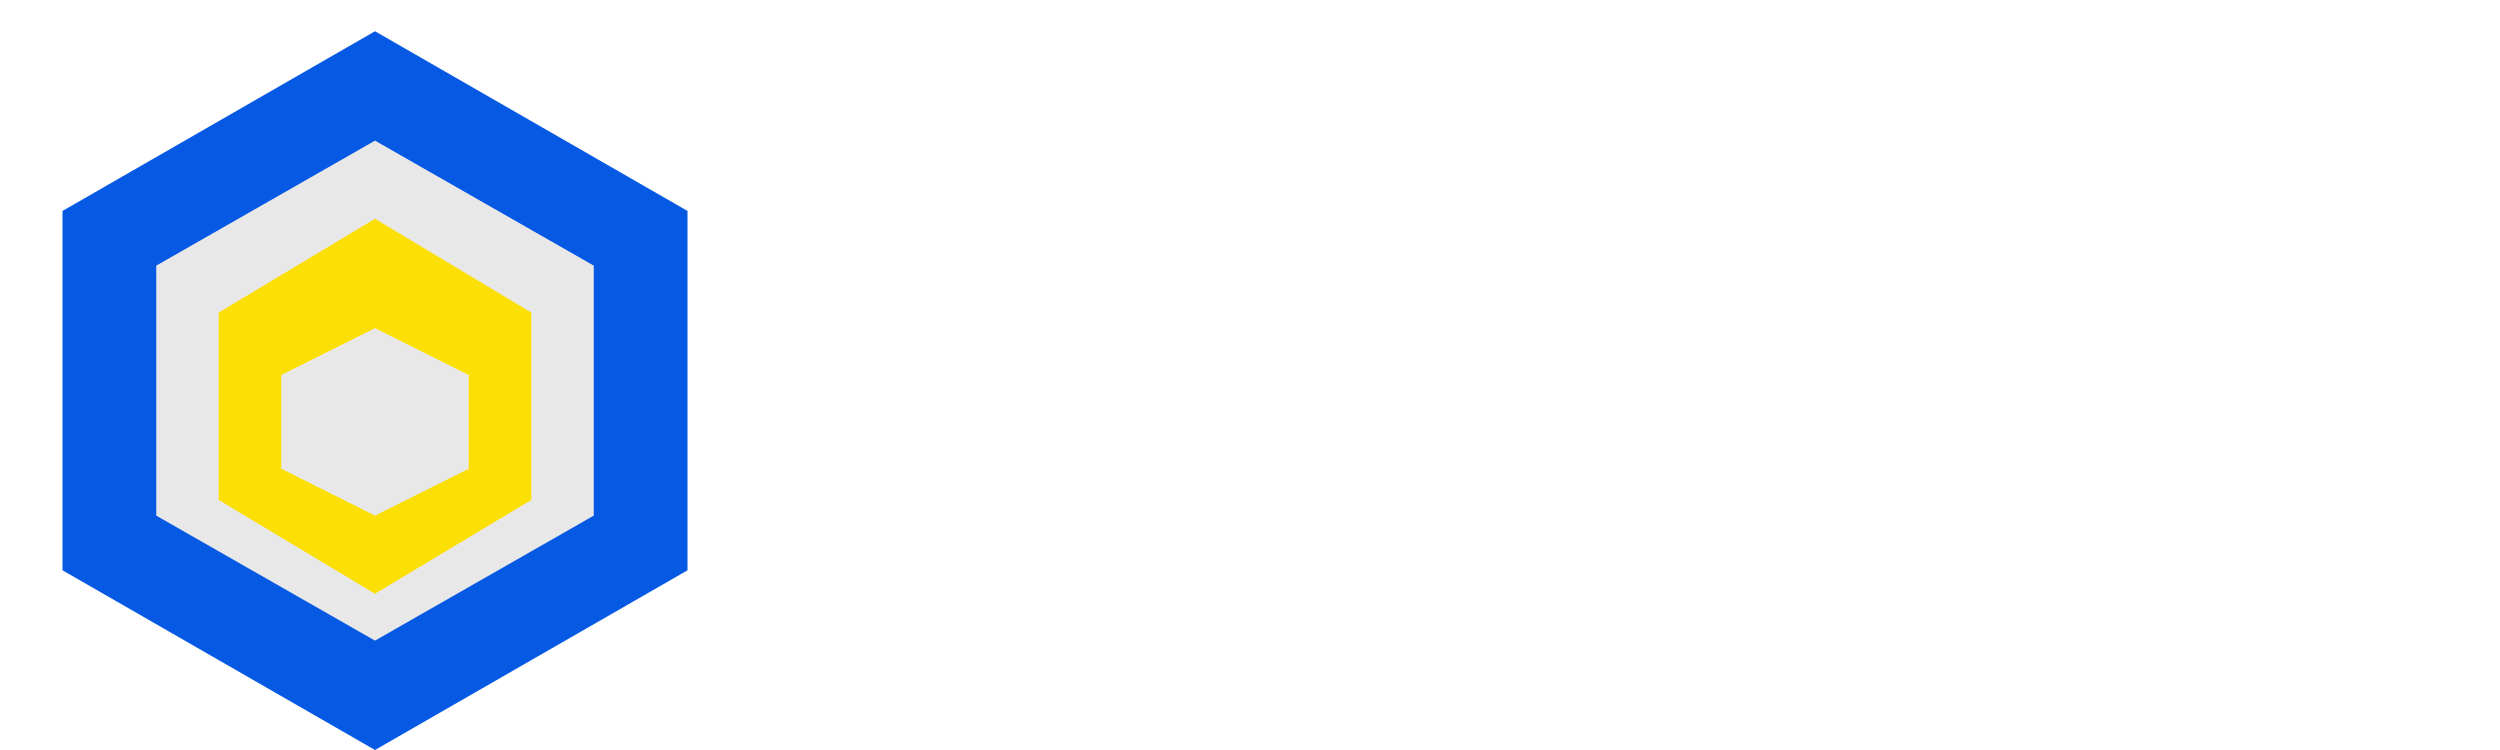
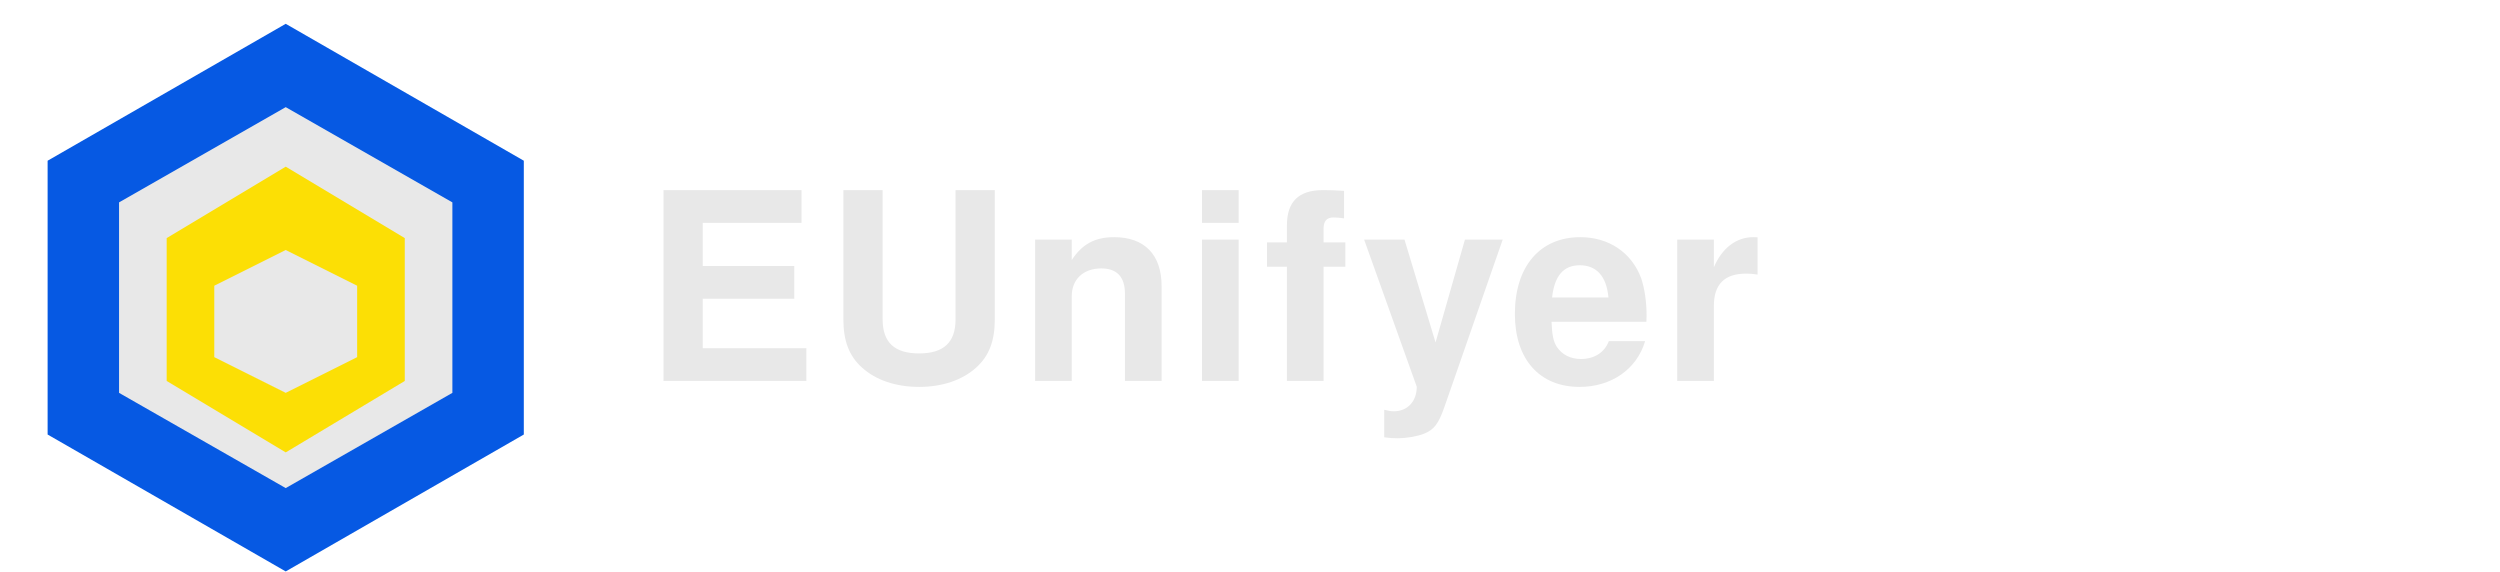
- <svg xmlns="http://www.w3.org/2000/svg" width="160" height="48" viewBox="0 0 160 48">
+ <svg xmlns="http://www.w3.org/2000/svg" width="210" height="48" viewBox="0 0 210 48">
  <polygon points="24,2 44,13.5 44,36.5 24,48 4,36.5 4,13.5" fill="#0659E3" />
  <polygon points="24,9 38,17 38,33 24,41 10,33 10,17" fill="#E8E8E8" />
  <polygon points="24,14 34,20 34,32 24,38 14,32 14,20" fill="#FCDF05" />
  <polygon points="24,21 30,24 30,30 24,33 18,30 18,24" fill="#E8E8E8" />
+   <text x="54" y="32" font-family="Helvetica, Arial, sans-serif" font-size="22" font-weight="600" fill="#E8E8E8" letter-spacing="0.5">EUnifyer</text>
</svg>
